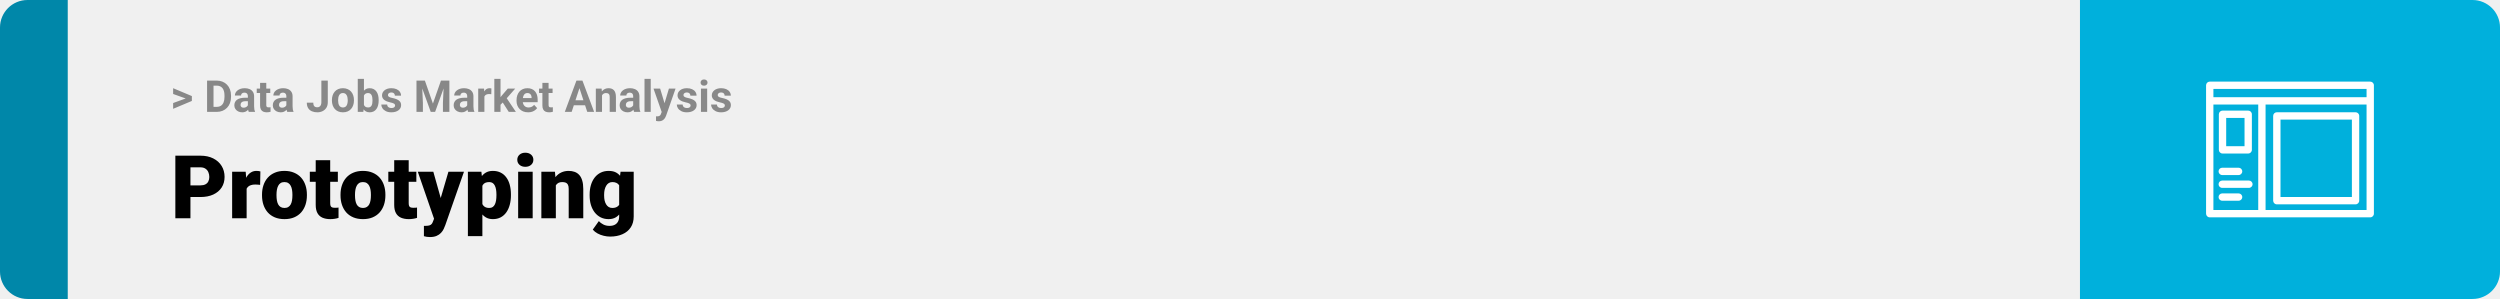
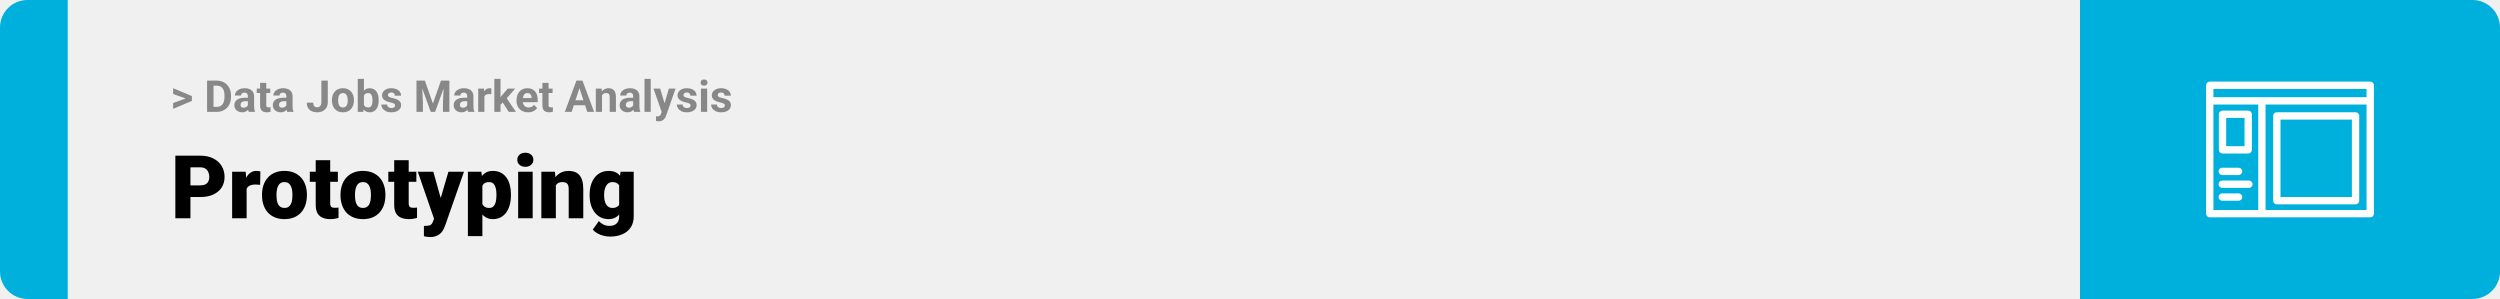
<svg xmlns="http://www.w3.org/2000/svg" width="1363" height="163" viewBox="0 0 1363 163" fill="none">
-   <path d="M0 15C0 6.716 6.716 0 15 0H37V163H15C6.716 163 0 156.284 0 148V15Z" fill="#0087A9" />
+   <path d="M0 15C0 6.716 6.716 0 15 0H37V163H15C6.716 163 0 156.284 0 148V15Z" fill="#00B0DC" />
  <rect width="1097" height="163" transform="translate(37)" fill="#F0F0F0" />
  <path d="M101.906 53.922L94.394 51.238V48.086L104.602 52.375V54.637L101.906 53.922ZM94.394 56.172L101.918 53.43L104.602 52.785V55.035L94.394 59.324V56.172ZM118.137 61H114.422L114.445 58.258H118.137C119.059 58.258 119.836 58.051 120.469 57.637C121.102 57.215 121.578 56.602 121.898 55.797C122.227 54.992 122.391 54.02 122.391 52.879V52.047C122.391 51.172 122.297 50.402 122.109 49.738C121.93 49.074 121.66 48.516 121.301 48.062C120.941 47.609 120.5 47.27 119.977 47.043C119.453 46.809 118.852 46.691 118.172 46.691H114.352V43.938H118.172C119.312 43.938 120.355 44.133 121.301 44.523C122.254 44.906 123.078 45.457 123.773 46.176C124.469 46.895 125.004 47.754 125.379 48.754C125.762 49.746 125.953 50.852 125.953 52.07V52.879C125.953 54.09 125.762 55.195 125.379 56.195C125.004 57.195 124.469 58.055 123.773 58.773C123.086 59.484 122.262 60.035 121.301 60.426C120.348 60.809 119.293 61 118.137 61ZM116.414 43.938V61H112.898V43.938H116.414ZM135.141 58.141V52.492C135.141 52.086 135.074 51.738 134.941 51.449C134.809 51.152 134.602 50.922 134.32 50.758C134.047 50.594 133.691 50.512 133.254 50.512C132.879 50.512 132.555 50.578 132.281 50.711C132.008 50.836 131.797 51.02 131.648 51.262C131.5 51.496 131.426 51.773 131.426 52.094H128.051C128.051 51.555 128.176 51.043 128.426 50.559C128.676 50.074 129.039 49.648 129.516 49.281C129.992 48.906 130.559 48.613 131.215 48.402C131.879 48.191 132.621 48.086 133.441 48.086C134.426 48.086 135.301 48.25 136.066 48.578C136.832 48.906 137.434 49.398 137.871 50.055C138.316 50.711 138.539 51.531 138.539 52.516V57.941C138.539 58.637 138.582 59.207 138.668 59.652C138.754 60.09 138.879 60.473 139.043 60.801V61H135.633C135.469 60.656 135.344 60.227 135.258 59.711C135.18 59.188 135.141 58.664 135.141 58.141ZM135.586 53.277L135.609 55.188H133.723C133.277 55.188 132.891 55.238 132.562 55.34C132.234 55.441 131.965 55.586 131.754 55.773C131.543 55.953 131.387 56.164 131.285 56.406C131.191 56.648 131.145 56.914 131.145 57.203C131.145 57.492 131.211 57.754 131.344 57.988C131.477 58.215 131.668 58.395 131.918 58.527C132.168 58.652 132.461 58.715 132.797 58.715C133.305 58.715 133.746 58.613 134.121 58.41C134.496 58.207 134.785 57.957 134.988 57.66C135.199 57.363 135.309 57.082 135.316 56.816L136.207 58.246C136.082 58.566 135.91 58.898 135.691 59.242C135.48 59.586 135.211 59.91 134.883 60.215C134.555 60.512 134.16 60.758 133.699 60.953C133.238 61.141 132.691 61.234 132.059 61.234C131.254 61.234 130.523 61.074 129.867 60.754C129.219 60.426 128.703 59.977 128.32 59.406C127.945 58.828 127.758 58.172 127.758 57.438C127.758 56.773 127.883 56.184 128.133 55.668C128.383 55.152 128.75 54.719 129.234 54.367C129.727 54.008 130.34 53.738 131.074 53.559C131.809 53.371 132.66 53.277 133.629 53.277H135.586ZM147.352 48.32V50.711H139.969V48.32H147.352ZM141.797 45.191H145.172V57.18C145.172 57.547 145.219 57.828 145.312 58.023C145.414 58.219 145.562 58.355 145.758 58.434C145.953 58.504 146.199 58.539 146.496 58.539C146.707 58.539 146.895 58.531 147.059 58.516C147.23 58.492 147.375 58.469 147.492 58.445L147.504 60.93C147.215 61.023 146.902 61.098 146.566 61.152C146.23 61.207 145.859 61.234 145.453 61.234C144.711 61.234 144.062 61.113 143.508 60.871C142.961 60.621 142.539 60.223 142.242 59.676C141.945 59.129 141.797 58.41 141.797 57.52V45.191ZM156.117 58.141V52.492C156.117 52.086 156.051 51.738 155.918 51.449C155.785 51.152 155.578 50.922 155.297 50.758C155.023 50.594 154.668 50.512 154.23 50.512C153.855 50.512 153.531 50.578 153.258 50.711C152.984 50.836 152.773 51.02 152.625 51.262C152.477 51.496 152.402 51.773 152.402 52.094H149.027C149.027 51.555 149.152 51.043 149.402 50.559C149.652 50.074 150.016 49.648 150.492 49.281C150.969 48.906 151.535 48.613 152.191 48.402C152.855 48.191 153.598 48.086 154.418 48.086C155.402 48.086 156.277 48.25 157.043 48.578C157.809 48.906 158.41 49.398 158.848 50.055C159.293 50.711 159.516 51.531 159.516 52.516V57.941C159.516 58.637 159.559 59.207 159.645 59.652C159.73 60.09 159.855 60.473 160.02 60.801V61H156.609C156.445 60.656 156.32 60.227 156.234 59.711C156.156 59.188 156.117 58.664 156.117 58.141ZM156.562 53.277L156.586 55.188H154.699C154.254 55.188 153.867 55.238 153.539 55.34C153.211 55.441 152.941 55.586 152.73 55.773C152.52 55.953 152.363 56.164 152.262 56.406C152.168 56.648 152.121 56.914 152.121 57.203C152.121 57.492 152.188 57.754 152.32 57.988C152.453 58.215 152.645 58.395 152.895 58.527C153.145 58.652 153.438 58.715 153.773 58.715C154.281 58.715 154.723 58.613 155.098 58.41C155.473 58.207 155.762 57.957 155.965 57.66C156.176 57.363 156.285 57.082 156.293 56.816L157.184 58.246C157.059 58.566 156.887 58.898 156.668 59.242C156.457 59.586 156.188 59.91 155.859 60.215C155.531 60.512 155.137 60.758 154.676 60.953C154.215 61.141 153.668 61.234 153.035 61.234C152.23 61.234 151.5 61.074 150.844 60.754C150.195 60.426 149.68 59.977 149.297 59.406C148.922 58.828 148.734 58.172 148.734 57.438C148.734 56.773 148.859 56.184 149.109 55.668C149.359 55.152 149.727 54.719 150.211 54.367C150.703 54.008 151.316 53.738 152.051 53.559C152.785 53.371 153.637 53.277 154.605 53.277H156.562ZM175.207 55.762V43.938H178.711V55.762C178.711 56.902 178.461 57.883 177.961 58.703C177.461 59.516 176.777 60.141 175.91 60.578C175.051 61.016 174.082 61.234 173.004 61.234C171.887 61.234 170.898 61.047 170.039 60.672C169.18 60.297 168.504 59.723 168.012 58.949C167.52 58.168 167.273 57.18 167.273 55.984H170.801C170.801 56.609 170.887 57.105 171.059 57.473C171.238 57.84 171.492 58.102 171.82 58.258C172.148 58.414 172.543 58.492 173.004 58.492C173.449 58.492 173.836 58.387 174.164 58.176C174.492 57.965 174.746 57.656 174.926 57.25C175.113 56.844 175.207 56.348 175.207 55.762ZM180.961 54.789V54.543C180.961 53.613 181.094 52.758 181.359 51.977C181.625 51.188 182.012 50.504 182.52 49.926C183.027 49.348 183.652 48.898 184.395 48.578C185.137 48.25 185.988 48.086 186.949 48.086C187.91 48.086 188.766 48.25 189.516 48.578C190.266 48.898 190.895 49.348 191.402 49.926C191.918 50.504 192.309 51.188 192.574 51.977C192.84 52.758 192.973 53.613 192.973 54.543V54.789C192.973 55.711 192.84 56.566 192.574 57.355C192.309 58.137 191.918 58.82 191.402 59.406C190.895 59.984 190.27 60.434 189.527 60.754C188.785 61.074 187.934 61.234 186.973 61.234C186.012 61.234 185.156 61.074 184.406 60.754C183.664 60.434 183.035 59.984 182.52 59.406C182.012 58.82 181.625 58.137 181.359 57.355C181.094 56.566 180.961 55.711 180.961 54.789ZM184.336 54.543V54.789C184.336 55.32 184.383 55.816 184.477 56.277C184.57 56.738 184.719 57.145 184.922 57.496C185.133 57.84 185.406 58.109 185.742 58.305C186.078 58.5 186.488 58.598 186.973 58.598C187.441 58.598 187.844 58.5 188.18 58.305C188.516 58.109 188.785 57.84 188.988 57.496C189.191 57.145 189.34 56.738 189.434 56.277C189.535 55.816 189.586 55.32 189.586 54.789V54.543C189.586 54.027 189.535 53.543 189.434 53.09C189.34 52.629 189.188 52.223 188.977 51.871C188.773 51.512 188.504 51.23 188.168 51.027C187.832 50.824 187.426 50.723 186.949 50.723C186.473 50.723 186.066 50.824 185.73 51.027C185.402 51.23 185.133 51.512 184.922 51.871C184.719 52.223 184.57 52.629 184.477 53.09C184.383 53.543 184.336 54.027 184.336 54.543ZM195.047 43H198.422V58.094L198.082 61H195.047V43ZM206.449 54.531V54.777C206.449 55.723 206.348 56.59 206.145 57.379C205.949 58.168 205.645 58.852 205.23 59.43C204.816 60 204.301 60.445 203.684 60.766C203.074 61.078 202.355 61.234 201.527 61.234C200.754 61.234 200.082 61.078 199.512 60.766C198.949 60.453 198.477 60.012 198.094 59.441C197.711 58.871 197.402 58.203 197.168 57.438C196.934 56.672 196.758 55.836 196.641 54.93V54.391C196.758 53.484 196.934 52.648 197.168 51.883C197.402 51.117 197.711 50.449 198.094 49.879C198.477 49.309 198.949 48.867 199.512 48.555C200.074 48.242 200.738 48.086 201.504 48.086C202.34 48.086 203.066 48.246 203.684 48.566C204.309 48.879 204.824 49.324 205.23 49.902C205.645 50.473 205.949 51.152 206.145 51.941C206.348 52.723 206.449 53.586 206.449 54.531ZM203.074 54.777V54.531C203.074 54.016 203.035 53.531 202.957 53.078C202.887 52.617 202.762 52.215 202.582 51.871C202.402 51.52 202.156 51.242 201.844 51.039C201.539 50.836 201.145 50.734 200.66 50.734C200.199 50.734 199.809 50.812 199.488 50.969C199.168 51.125 198.902 51.344 198.691 51.625C198.488 51.906 198.336 52.242 198.234 52.633C198.133 53.016 198.07 53.438 198.047 53.898V55.434C198.07 56.051 198.172 56.598 198.352 57.074C198.539 57.543 198.82 57.914 199.195 58.188C199.578 58.453 200.074 58.586 200.684 58.586C201.16 58.586 201.555 58.492 201.867 58.305C202.18 58.117 202.422 57.852 202.594 57.508C202.773 57.164 202.898 56.762 202.969 56.301C203.039 55.832 203.074 55.324 203.074 54.777ZM215.402 57.496C215.402 57.254 215.332 57.035 215.191 56.84C215.051 56.645 214.789 56.465 214.406 56.301C214.031 56.129 213.488 55.973 212.777 55.832C212.137 55.691 211.539 55.516 210.984 55.305C210.438 55.086 209.961 54.824 209.555 54.52C209.156 54.215 208.844 53.855 208.617 53.441C208.391 53.02 208.277 52.539 208.277 52C208.277 51.469 208.391 50.969 208.617 50.5C208.852 50.031 209.184 49.617 209.613 49.258C210.051 48.891 210.582 48.605 211.207 48.402C211.84 48.191 212.551 48.086 213.34 48.086C214.441 48.086 215.387 48.262 216.176 48.613C216.973 48.965 217.582 49.449 218.004 50.066C218.434 50.676 218.648 51.371 218.648 52.152H215.273C215.273 51.824 215.203 51.531 215.062 51.273C214.93 51.008 214.719 50.801 214.43 50.652C214.148 50.496 213.781 50.418 213.328 50.418C212.953 50.418 212.629 50.484 212.355 50.617C212.082 50.742 211.871 50.914 211.723 51.133C211.582 51.344 211.512 51.578 211.512 51.836C211.512 52.031 211.551 52.207 211.629 52.363C211.715 52.512 211.852 52.648 212.039 52.773C212.227 52.898 212.469 53.016 212.766 53.125C213.07 53.227 213.445 53.32 213.891 53.406C214.805 53.594 215.621 53.84 216.34 54.145C217.059 54.441 217.629 54.848 218.051 55.363C218.473 55.871 218.684 56.539 218.684 57.367C218.684 57.93 218.559 58.445 218.309 58.914C218.059 59.383 217.699 59.793 217.23 60.145C216.762 60.488 216.199 60.758 215.543 60.953C214.895 61.141 214.164 61.234 213.352 61.234C212.172 61.234 211.172 61.023 210.352 60.602C209.539 60.18 208.922 59.645 208.5 58.996C208.086 58.34 207.879 57.668 207.879 56.98H211.078C211.094 57.441 211.211 57.812 211.43 58.094C211.656 58.375 211.941 58.578 212.285 58.703C212.637 58.828 213.016 58.891 213.422 58.891C213.859 58.891 214.223 58.832 214.512 58.715C214.801 58.59 215.02 58.426 215.168 58.223C215.324 58.012 215.402 57.77 215.402 57.496ZM228.668 43.938H231.645L236.027 56.465L240.41 43.938H243.387L237.223 61H234.832L228.668 43.938ZM227.062 43.938H230.027L230.566 56.148V61H227.062V43.938ZM242.027 43.938H245.004V61H241.488V56.148L242.027 43.938ZM254.719 58.141V52.492C254.719 52.086 254.652 51.738 254.52 51.449C254.387 51.152 254.18 50.922 253.898 50.758C253.625 50.594 253.27 50.512 252.832 50.512C252.457 50.512 252.133 50.578 251.859 50.711C251.586 50.836 251.375 51.02 251.227 51.262C251.078 51.496 251.004 51.773 251.004 52.094H247.629C247.629 51.555 247.754 51.043 248.004 50.559C248.254 50.074 248.617 49.648 249.094 49.281C249.57 48.906 250.137 48.613 250.793 48.402C251.457 48.191 252.199 48.086 253.02 48.086C254.004 48.086 254.879 48.25 255.645 48.578C256.41 48.906 257.012 49.398 257.449 50.055C257.895 50.711 258.117 51.531 258.117 52.516V57.941C258.117 58.637 258.16 59.207 258.246 59.652C258.332 60.09 258.457 60.473 258.621 60.801V61H255.211C255.047 60.656 254.922 60.227 254.836 59.711C254.758 59.188 254.719 58.664 254.719 58.141ZM255.164 53.277L255.188 55.188H253.301C252.855 55.188 252.469 55.238 252.141 55.34C251.812 55.441 251.543 55.586 251.332 55.773C251.121 55.953 250.965 56.164 250.863 56.406C250.77 56.648 250.723 56.914 250.723 57.203C250.723 57.492 250.789 57.754 250.922 57.988C251.055 58.215 251.246 58.395 251.496 58.527C251.746 58.652 252.039 58.715 252.375 58.715C252.883 58.715 253.324 58.613 253.699 58.41C254.074 58.207 254.363 57.957 254.566 57.66C254.777 57.363 254.887 57.082 254.895 56.816L255.785 58.246C255.66 58.566 255.488 58.898 255.27 59.242C255.059 59.586 254.789 59.91 254.461 60.215C254.133 60.512 253.738 60.758 253.277 60.953C252.816 61.141 252.27 61.234 251.637 61.234C250.832 61.234 250.102 61.074 249.445 60.754C248.797 60.426 248.281 59.977 247.898 59.406C247.523 58.828 247.336 58.172 247.336 57.438C247.336 56.773 247.461 56.184 247.711 55.668C247.961 55.152 248.328 54.719 248.812 54.367C249.305 54.008 249.918 53.738 250.652 53.559C251.387 53.371 252.238 53.277 253.207 53.277H255.164ZM264.094 51.086V61H260.719V48.32H263.895L264.094 51.086ZM267.914 48.238L267.855 51.367C267.691 51.344 267.492 51.324 267.258 51.309C267.031 51.285 266.824 51.273 266.637 51.273C266.16 51.273 265.746 51.336 265.395 51.461C265.051 51.578 264.762 51.754 264.527 51.988C264.301 52.223 264.129 52.508 264.012 52.844C263.902 53.18 263.84 53.562 263.824 53.992L263.145 53.781C263.145 52.961 263.227 52.207 263.391 51.52C263.555 50.824 263.793 50.219 264.105 49.703C264.426 49.188 264.816 48.789 265.277 48.508C265.738 48.227 266.266 48.086 266.859 48.086C267.047 48.086 267.238 48.102 267.434 48.133C267.629 48.156 267.789 48.191 267.914 48.238ZM272.883 42.988V61H269.508V42.988H272.883ZM280.875 48.32L275.367 54.602L272.414 57.59L271.184 55.152L273.527 52.176L276.82 48.32H280.875ZM277.371 61L273.621 55.141L275.953 53.102L281.262 61H277.371ZM287.93 61.234C286.945 61.234 286.062 61.078 285.281 60.766C284.5 60.445 283.836 60.004 283.289 59.441C282.75 58.879 282.336 58.227 282.047 57.484C281.758 56.734 281.613 55.938 281.613 55.094V54.625C281.613 53.664 281.75 52.785 282.023 51.988C282.297 51.191 282.688 50.5 283.195 49.914C283.711 49.328 284.336 48.879 285.07 48.566C285.805 48.246 286.633 48.086 287.555 48.086C288.453 48.086 289.25 48.234 289.945 48.531C290.641 48.828 291.223 49.25 291.691 49.797C292.168 50.344 292.527 51 292.77 51.766C293.012 52.523 293.133 53.367 293.133 54.297V55.703H283.055V53.453H289.816V53.195C289.816 52.727 289.73 52.309 289.559 51.941C289.395 51.566 289.145 51.27 288.809 51.051C288.473 50.832 288.043 50.723 287.52 50.723C287.074 50.723 286.691 50.82 286.371 51.016C286.051 51.211 285.789 51.484 285.586 51.836C285.391 52.188 285.242 52.602 285.141 53.078C285.047 53.547 285 54.062 285 54.625V55.094C285 55.602 285.07 56.07 285.211 56.5C285.359 56.93 285.566 57.301 285.832 57.613C286.105 57.926 286.434 58.168 286.816 58.34C287.207 58.512 287.648 58.598 288.141 58.598C288.75 58.598 289.316 58.48 289.84 58.246C290.371 58.004 290.828 57.641 291.211 57.156L292.852 58.938C292.586 59.32 292.223 59.688 291.762 60.039C291.309 60.391 290.762 60.68 290.121 60.906C289.48 61.125 288.75 61.234 287.93 61.234ZM301.266 48.32V50.711H293.883V48.32H301.266ZM295.711 45.191H299.086V57.18C299.086 57.547 299.133 57.828 299.227 58.023C299.328 58.219 299.477 58.355 299.672 58.434C299.867 58.504 300.113 58.539 300.41 58.539C300.621 58.539 300.809 58.531 300.973 58.516C301.145 58.492 301.289 58.469 301.406 58.445L301.418 60.93C301.129 61.023 300.816 61.098 300.48 61.152C300.145 61.207 299.773 61.234 299.367 61.234C298.625 61.234 297.977 61.113 297.422 60.871C296.875 60.621 296.453 60.223 296.156 59.676C295.859 59.129 295.711 58.41 295.711 57.52V45.191ZM316.312 46.855L311.672 61H307.934L314.273 43.938H316.652L316.312 46.855ZM320.168 61L315.516 46.855L315.141 43.938H317.543L323.918 61H320.168ZM319.957 54.648V57.402H310.945V54.648H319.957ZM328.219 51.027V61H324.844V48.32H328.008L328.219 51.027ZM327.727 54.215H326.812C326.812 53.277 326.934 52.434 327.176 51.684C327.418 50.926 327.758 50.281 328.195 49.75C328.633 49.211 329.152 48.801 329.754 48.52C330.363 48.23 331.043 48.086 331.793 48.086C332.387 48.086 332.93 48.172 333.422 48.344C333.914 48.516 334.336 48.789 334.688 49.164C335.047 49.539 335.32 50.035 335.508 50.652C335.703 51.27 335.801 52.023 335.801 52.914V61H332.402V52.902C332.402 52.34 332.324 51.902 332.168 51.59C332.012 51.277 331.781 51.059 331.477 50.934C331.18 50.801 330.812 50.734 330.375 50.734C329.922 50.734 329.527 50.824 329.191 51.004C328.863 51.184 328.59 51.434 328.371 51.754C328.16 52.066 328 52.434 327.891 52.855C327.781 53.277 327.727 53.73 327.727 54.215ZM345.211 58.141V52.492C345.211 52.086 345.145 51.738 345.012 51.449C344.879 51.152 344.672 50.922 344.391 50.758C344.117 50.594 343.762 50.512 343.324 50.512C342.949 50.512 342.625 50.578 342.352 50.711C342.078 50.836 341.867 51.02 341.719 51.262C341.57 51.496 341.496 51.773 341.496 52.094H338.121C338.121 51.555 338.246 51.043 338.496 50.559C338.746 50.074 339.109 49.648 339.586 49.281C340.062 48.906 340.629 48.613 341.285 48.402C341.949 48.191 342.691 48.086 343.512 48.086C344.496 48.086 345.371 48.25 346.137 48.578C346.902 48.906 347.504 49.398 347.941 50.055C348.387 50.711 348.609 51.531 348.609 52.516V57.941C348.609 58.637 348.652 59.207 348.738 59.652C348.824 60.09 348.949 60.473 349.113 60.801V61H345.703C345.539 60.656 345.414 60.227 345.328 59.711C345.25 59.188 345.211 58.664 345.211 58.141ZM345.656 53.277L345.68 55.188H343.793C343.348 55.188 342.961 55.238 342.633 55.34C342.305 55.441 342.035 55.586 341.824 55.773C341.613 55.953 341.457 56.164 341.355 56.406C341.262 56.648 341.215 56.914 341.215 57.203C341.215 57.492 341.281 57.754 341.414 57.988C341.547 58.215 341.738 58.395 341.988 58.527C342.238 58.652 342.531 58.715 342.867 58.715C343.375 58.715 343.816 58.613 344.191 58.41C344.566 58.207 344.855 57.957 345.059 57.66C345.27 57.363 345.379 57.082 345.387 56.816L346.277 58.246C346.152 58.566 345.98 58.898 345.762 59.242C345.551 59.586 345.281 59.91 344.953 60.215C344.625 60.512 344.23 60.758 343.77 60.953C343.309 61.141 342.762 61.234 342.129 61.234C341.324 61.234 340.594 61.074 339.938 60.754C339.289 60.426 338.773 59.977 338.391 59.406C338.016 58.828 337.828 58.172 337.828 57.438C337.828 56.773 337.953 56.184 338.203 55.668C338.453 55.152 338.82 54.719 339.305 54.367C339.797 54.008 340.41 53.738 341.145 53.559C341.879 53.371 342.73 53.277 343.699 53.277H345.656ZM354.773 43V61H351.387V43H354.773ZM361.324 59.57L364.688 48.32H368.309L363.211 62.91C363.102 63.23 362.953 63.574 362.766 63.941C362.586 64.309 362.34 64.656 362.027 64.984C361.723 65.32 361.336 65.594 360.867 65.805C360.406 66.016 359.84 66.121 359.168 66.121C358.848 66.121 358.586 66.102 358.383 66.062C358.18 66.023 357.938 65.969 357.656 65.898V63.426C357.742 63.426 357.832 63.426 357.926 63.426C358.02 63.434 358.109 63.438 358.195 63.438C358.641 63.438 359.004 63.387 359.285 63.285C359.566 63.184 359.793 63.027 359.965 62.816C360.137 62.613 360.273 62.348 360.375 62.02L361.324 59.57ZM359.918 48.32L362.672 57.508L363.152 61.082L360.855 61.328L356.297 48.32H359.918ZM376.512 57.496C376.512 57.254 376.441 57.035 376.301 56.84C376.16 56.645 375.898 56.465 375.516 56.301C375.141 56.129 374.598 55.973 373.887 55.832C373.246 55.691 372.648 55.516 372.094 55.305C371.547 55.086 371.07 54.824 370.664 54.52C370.266 54.215 369.953 53.855 369.727 53.441C369.5 53.02 369.387 52.539 369.387 52C369.387 51.469 369.5 50.969 369.727 50.5C369.961 50.031 370.293 49.617 370.723 49.258C371.16 48.891 371.691 48.605 372.316 48.402C372.949 48.191 373.66 48.086 374.449 48.086C375.551 48.086 376.496 48.262 377.285 48.613C378.082 48.965 378.691 49.449 379.113 50.066C379.543 50.676 379.758 51.371 379.758 52.152H376.383C376.383 51.824 376.312 51.531 376.172 51.273C376.039 51.008 375.828 50.801 375.539 50.652C375.258 50.496 374.891 50.418 374.438 50.418C374.062 50.418 373.738 50.484 373.465 50.617C373.191 50.742 372.98 50.914 372.832 51.133C372.691 51.344 372.621 51.578 372.621 51.836C372.621 52.031 372.66 52.207 372.738 52.363C372.824 52.512 372.961 52.648 373.148 52.773C373.336 52.898 373.578 53.016 373.875 53.125C374.18 53.227 374.555 53.32 375 53.406C375.914 53.594 376.73 53.84 377.449 54.145C378.168 54.441 378.738 54.848 379.16 55.363C379.582 55.871 379.793 56.539 379.793 57.367C379.793 57.93 379.668 58.445 379.418 58.914C379.168 59.383 378.809 59.793 378.34 60.145C377.871 60.488 377.309 60.758 376.652 60.953C376.004 61.141 375.273 61.234 374.461 61.234C373.281 61.234 372.281 61.023 371.461 60.602C370.648 60.18 370.031 59.645 369.609 58.996C369.195 58.34 368.988 57.668 368.988 56.98H372.188C372.203 57.441 372.32 57.812 372.539 58.094C372.766 58.375 373.051 58.578 373.395 58.703C373.746 58.828 374.125 58.891 374.531 58.891C374.969 58.891 375.332 58.832 375.621 58.715C375.91 58.59 376.129 58.426 376.277 58.223C376.434 58.012 376.512 57.77 376.512 57.496ZM385.547 48.32V61H382.16V48.32H385.547ZM381.949 45.016C381.949 44.523 382.121 44.117 382.465 43.797C382.809 43.477 383.27 43.316 383.848 43.316C384.418 43.316 384.875 43.477 385.219 43.797C385.57 44.117 385.746 44.523 385.746 45.016C385.746 45.508 385.57 45.914 385.219 46.234C384.875 46.555 384.418 46.715 383.848 46.715C383.27 46.715 382.809 46.555 382.465 46.234C382.121 45.914 381.949 45.508 381.949 45.016ZM395.191 57.496C395.191 57.254 395.121 57.035 394.98 56.84C394.84 56.645 394.578 56.465 394.195 56.301C393.82 56.129 393.277 55.973 392.566 55.832C391.926 55.691 391.328 55.516 390.773 55.305C390.227 55.086 389.75 54.824 389.344 54.52C388.945 54.215 388.633 53.855 388.406 53.441C388.18 53.02 388.066 52.539 388.066 52C388.066 51.469 388.18 50.969 388.406 50.5C388.641 50.031 388.973 49.617 389.402 49.258C389.84 48.891 390.371 48.605 390.996 48.402C391.629 48.191 392.34 48.086 393.129 48.086C394.23 48.086 395.176 48.262 395.965 48.613C396.762 48.965 397.371 49.449 397.793 50.066C398.223 50.676 398.438 51.371 398.438 52.152H395.062C395.062 51.824 394.992 51.531 394.852 51.273C394.719 51.008 394.508 50.801 394.219 50.652C393.938 50.496 393.57 50.418 393.117 50.418C392.742 50.418 392.418 50.484 392.145 50.617C391.871 50.742 391.66 50.914 391.512 51.133C391.371 51.344 391.301 51.578 391.301 51.836C391.301 52.031 391.34 52.207 391.418 52.363C391.504 52.512 391.641 52.648 391.828 52.773C392.016 52.898 392.258 53.016 392.555 53.125C392.859 53.227 393.234 53.32 393.68 53.406C394.594 53.594 395.41 53.84 396.129 54.145C396.848 54.441 397.418 54.848 397.84 55.363C398.262 55.871 398.473 56.539 398.473 57.367C398.473 57.93 398.348 58.445 398.098 58.914C397.848 59.383 397.488 59.793 397.02 60.145C396.551 60.488 395.988 60.758 395.332 60.953C394.684 61.141 393.953 61.234 393.141 61.234C391.961 61.234 390.961 61.023 390.141 60.602C389.328 60.18 388.711 59.645 388.289 58.996C387.875 58.34 387.668 57.668 387.668 56.98H390.867C390.883 57.441 391 57.812 391.219 58.094C391.445 58.375 391.73 58.578 392.074 58.703C392.426 58.828 392.805 58.891 393.211 58.891C393.648 58.891 394.012 58.832 394.301 58.715C394.59 58.59 394.809 58.426 394.957 58.223C395.113 58.012 395.191 57.77 395.191 57.496Z" fill="#888888" />
  <path d="M109.219 107.422H100.734V101.07H109.219C110.375 101.07 111.312 100.875 112.031 100.484C112.75 100.094 113.273 99.555 113.602 98.867C113.945 98.164 114.117 97.375 114.117 96.5C114.117 95.562 113.945 94.695 113.602 93.898C113.273 93.102 112.75 92.461 112.031 91.977C111.312 91.477 110.375 91.227 109.219 91.227H103.828V119H95.602V84.875H109.219C111.953 84.875 114.305 85.375 116.273 86.375C118.258 87.375 119.781 88.75 120.844 90.5C121.906 92.234 122.438 94.219 122.438 96.453C122.438 98.656 121.906 100.578 120.844 102.219C119.781 103.859 118.258 105.141 116.273 106.062C114.305 106.969 111.953 107.422 109.219 107.422ZM134.461 99.922V119H126.562V93.641H133.945L134.461 99.922ZM141.961 93.453L141.82 100.789C141.508 100.758 141.086 100.719 140.555 100.672C140.023 100.625 139.578 100.602 139.219 100.602C138.297 100.602 137.5 100.711 136.828 100.93C136.172 101.133 135.625 101.445 135.188 101.867C134.766 102.273 134.453 102.789 134.25 103.414C134.062 104.039 133.977 104.766 133.992 105.594L132.562 104.656C132.562 102.953 132.727 101.406 133.055 100.016C133.398 98.609 133.883 97.398 134.508 96.383C135.133 95.352 135.891 94.562 136.781 94.016C137.672 93.453 138.672 93.172 139.781 93.172C140.172 93.172 140.555 93.195 140.93 93.242C141.32 93.289 141.664 93.359 141.961 93.453ZM142.852 106.578V106.086C142.852 104.227 143.117 102.516 143.648 100.953C144.18 99.375 144.961 98.008 145.992 96.852C147.023 95.695 148.297 94.797 149.812 94.156C151.328 93.5 153.078 93.172 155.062 93.172C157.062 93.172 158.82 93.5 160.336 94.156C161.867 94.797 163.148 95.695 164.18 96.852C165.211 98.008 165.992 99.375 166.523 100.953C167.055 102.516 167.32 104.227 167.32 106.086V106.578C167.32 108.422 167.055 110.133 166.523 111.711C165.992 113.273 165.211 114.641 164.18 115.812C163.148 116.969 161.875 117.867 160.359 118.508C158.844 119.148 157.094 119.469 155.109 119.469C153.125 119.469 151.367 119.148 149.836 118.508C148.305 117.867 147.023 116.969 145.992 115.812C144.961 114.641 144.18 113.273 143.648 111.711C143.117 110.133 142.852 108.422 142.852 106.578ZM150.75 106.086V106.578C150.75 107.531 150.82 108.422 150.961 109.25C151.102 110.078 151.336 110.805 151.664 111.43C151.992 112.039 152.438 112.516 153 112.859C153.562 113.203 154.266 113.375 155.109 113.375C155.938 113.375 156.625 113.203 157.172 112.859C157.734 112.516 158.18 112.039 158.508 111.43C158.836 110.805 159.07 110.078 159.211 109.25C159.352 108.422 159.422 107.531 159.422 106.578V106.086C159.422 105.164 159.352 104.297 159.211 103.484C159.07 102.656 158.836 101.93 158.508 101.305C158.18 100.664 157.734 100.164 157.172 99.805C156.609 99.445 155.906 99.266 155.062 99.266C154.234 99.266 153.539 99.445 152.977 99.805C152.43 100.164 151.992 100.664 151.664 101.305C151.336 101.93 151.102 102.656 150.961 103.484C150.82 104.297 150.75 105.164 150.75 106.086ZM184.195 93.641V99.125H168.914V93.641H184.195ZM172.125 87.336H180.023V110.727C180.023 111.398 180.102 111.922 180.258 112.297C180.414 112.656 180.68 112.914 181.055 113.07C181.445 113.211 181.961 113.281 182.602 113.281C183.055 113.281 183.43 113.273 183.727 113.258C184.023 113.227 184.305 113.188 184.57 113.141V118.789C183.898 119.008 183.195 119.172 182.461 119.281C181.727 119.406 180.945 119.469 180.117 119.469C178.43 119.469 176.984 119.203 175.781 118.672C174.594 118.141 173.688 117.305 173.062 116.164C172.438 115.023 172.125 113.539 172.125 111.711V87.336ZM185.648 106.578V106.086C185.648 104.227 185.914 102.516 186.445 100.953C186.977 99.375 187.758 98.008 188.789 96.852C189.82 95.695 191.094 94.797 192.609 94.156C194.125 93.5 195.875 93.172 197.859 93.172C199.859 93.172 201.617 93.5 203.133 94.156C204.664 94.797 205.945 95.695 206.977 96.852C208.008 98.008 208.789 99.375 209.32 100.953C209.852 102.516 210.117 104.227 210.117 106.086V106.578C210.117 108.422 209.852 110.133 209.32 111.711C208.789 113.273 208.008 114.641 206.977 115.812C205.945 116.969 204.672 117.867 203.156 118.508C201.641 119.148 199.891 119.469 197.906 119.469C195.922 119.469 194.164 119.148 192.633 118.508C191.102 117.867 189.82 116.969 188.789 115.812C187.758 114.641 186.977 113.273 186.445 111.711C185.914 110.133 185.648 108.422 185.648 106.578ZM193.547 106.086V106.578C193.547 107.531 193.617 108.422 193.758 109.25C193.898 110.078 194.133 110.805 194.461 111.43C194.789 112.039 195.234 112.516 195.797 112.859C196.359 113.203 197.062 113.375 197.906 113.375C198.734 113.375 199.422 113.203 199.969 112.859C200.531 112.516 200.977 112.039 201.305 111.43C201.633 110.805 201.867 110.078 202.008 109.25C202.148 108.422 202.219 107.531 202.219 106.578V106.086C202.219 105.164 202.148 104.297 202.008 103.484C201.867 102.656 201.633 101.93 201.305 101.305C200.977 100.664 200.531 100.164 199.969 99.805C199.406 99.445 198.703 99.266 197.859 99.266C197.031 99.266 196.336 99.445 195.773 99.805C195.227 100.164 194.789 100.664 194.461 101.305C194.133 101.93 193.898 102.656 193.758 103.484C193.617 104.297 193.547 105.164 193.547 106.086ZM226.992 93.641V99.125H211.711V93.641H226.992ZM214.922 87.336H222.82V110.727C222.82 111.398 222.898 111.922 223.055 112.297C223.211 112.656 223.477 112.914 223.852 113.07C224.242 113.211 224.758 113.281 225.398 113.281C225.852 113.281 226.227 113.273 226.523 113.258C226.82 113.227 227.102 113.188 227.367 113.141V118.789C226.695 119.008 225.992 119.172 225.258 119.281C224.523 119.406 223.742 119.469 222.914 119.469C221.227 119.469 219.781 119.203 218.578 118.672C217.391 118.141 216.484 117.305 215.859 116.164C215.234 115.023 214.922 113.539 214.922 111.711V87.336ZM237.914 116.023L244.477 93.641H252.961L242.766 122.773C242.547 123.414 242.258 124.102 241.898 124.836C241.539 125.586 241.047 126.297 240.422 126.969C239.797 127.641 238.992 128.188 238.008 128.609C237.039 129.031 235.836 129.242 234.398 129.242C233.633 129.242 233.07 129.203 232.711 129.125C232.367 129.062 231.836 128.945 231.117 128.773V123.125C231.32 123.125 231.492 123.125 231.633 123.125C231.789 123.125 231.961 123.125 232.148 123.125C232.992 123.125 233.664 123.039 234.164 122.867C234.68 122.695 235.07 122.445 235.336 122.117C235.617 121.789 235.836 121.391 235.992 120.922L237.914 116.023ZM236.25 93.641L241.242 111.383L242.109 119.75H236.812L227.789 93.641H236.25ZM262.992 98.516V128.75H255.094V93.641H262.453L262.992 98.516ZM278.555 106.016V106.508C278.555 108.352 278.344 110.062 277.922 111.641C277.5 113.219 276.875 114.594 276.047 115.766C275.219 116.938 274.188 117.852 272.953 118.508C271.734 119.148 270.32 119.469 268.711 119.469C267.195 119.469 265.891 119.133 264.797 118.461C263.703 117.789 262.789 116.859 262.055 115.672C261.32 114.484 260.727 113.125 260.273 111.594C259.82 110.062 259.461 108.445 259.195 106.742V106.109C259.461 104.281 259.82 102.586 260.273 101.023C260.727 99.445 261.32 98.07 262.055 96.898C262.789 95.727 263.695 94.812 264.773 94.156C265.867 93.5 267.172 93.172 268.688 93.172C270.297 93.172 271.711 93.477 272.93 94.086C274.164 94.695 275.195 95.57 276.023 96.711C276.867 97.836 277.5 99.188 277.922 100.766C278.344 102.344 278.555 104.094 278.555 106.016ZM270.656 106.508V106.016C270.656 105.031 270.586 104.133 270.445 103.32C270.305 102.492 270.078 101.773 269.766 101.164C269.469 100.555 269.07 100.086 268.57 99.758C268.07 99.43 267.453 99.266 266.719 99.266C265.875 99.266 265.164 99.398 264.586 99.664C264.023 99.914 263.57 100.305 263.227 100.836C262.898 101.352 262.664 102 262.523 102.781C262.398 103.547 262.344 104.445 262.359 105.477V107.398C262.328 108.586 262.445 109.633 262.711 110.539C262.977 111.43 263.438 112.125 264.094 112.625C264.75 113.125 265.641 113.375 266.766 113.375C267.516 113.375 268.141 113.203 268.641 112.859C269.141 112.5 269.539 112.008 269.836 111.383C270.133 110.742 270.344 110.008 270.469 109.18C270.594 108.352 270.656 107.461 270.656 106.508ZM290.414 93.641V119H282.492V93.641H290.414ZM282.023 87.102C282.023 85.977 282.43 85.055 283.242 84.336C284.055 83.617 285.109 83.258 286.406 83.258C287.703 83.258 288.758 83.617 289.57 84.336C290.383 85.055 290.789 85.977 290.789 87.102C290.789 88.227 290.383 89.148 289.57 89.867C288.758 90.586 287.703 90.945 286.406 90.945C285.109 90.945 284.055 90.586 283.242 89.867C282.43 89.148 282.023 88.227 282.023 87.102ZM303.047 99.055V119H295.148V93.641H302.555L303.047 99.055ZM302.109 105.453L300.258 105.5C300.258 103.562 300.492 101.836 300.961 100.32C301.43 98.789 302.094 97.492 302.953 96.43C303.812 95.367 304.836 94.562 306.023 94.016C307.227 93.453 308.562 93.172 310.031 93.172C311.203 93.172 312.273 93.344 313.242 93.688C314.227 94.031 315.07 94.586 315.773 95.352C316.492 96.117 317.039 97.133 317.414 98.398C317.805 99.648 318 101.195 318 103.039V119H310.055V103.016C310.055 102 309.914 101.227 309.633 100.695C309.352 100.148 308.945 99.773 308.414 99.57C307.883 99.367 307.234 99.266 306.469 99.266C305.656 99.266 304.969 99.422 304.406 99.734C303.844 100.047 303.391 100.484 303.047 101.047C302.719 101.594 302.477 102.242 302.32 102.992C302.18 103.742 302.109 104.562 302.109 105.453ZM338.32 93.641H345.492V118.016C345.492 120.359 344.953 122.344 343.875 123.969C342.797 125.609 341.289 126.852 339.352 127.695C337.43 128.555 335.18 128.984 332.602 128.984C331.461 128.984 330.297 128.836 329.109 128.539C327.922 128.258 326.812 127.836 325.781 127.273C324.75 126.711 323.883 126.016 323.18 125.188L326.484 120.547C327.125 121.266 327.93 121.875 328.898 122.375C329.867 122.891 331.008 123.148 332.32 123.148C333.461 123.148 334.414 122.945 335.18 122.539C335.961 122.133 336.555 121.539 336.961 120.758C337.367 119.992 337.57 119.062 337.57 117.969V99.641L338.32 93.641ZM321.469 106.625V106.133C321.469 104.211 321.703 102.461 322.172 100.883C322.656 99.289 323.344 97.922 324.234 96.781C325.141 95.625 326.234 94.734 327.516 94.109C328.797 93.484 330.242 93.172 331.852 93.172C333.586 93.172 335.008 93.508 336.117 94.18C337.242 94.836 338.141 95.758 338.812 96.945C339.5 98.133 340.031 99.523 340.406 101.117C340.797 102.695 341.125 104.398 341.391 106.227V106.812C341.125 108.531 340.758 110.156 340.289 111.688C339.836 113.203 339.242 114.547 338.508 115.719C337.773 116.891 336.852 117.812 335.742 118.484C334.648 119.141 333.336 119.469 331.805 119.469C330.211 119.469 328.773 119.148 327.492 118.508C326.227 117.867 325.141 116.969 324.234 115.812C323.344 114.656 322.656 113.297 322.172 111.734C321.703 110.172 321.469 108.469 321.469 106.625ZM329.367 106.133V106.625C329.367 107.578 329.453 108.461 329.625 109.273C329.812 110.086 330.094 110.805 330.469 111.43C330.844 112.039 331.305 112.516 331.852 112.859C332.414 113.203 333.07 113.375 333.82 113.375C334.961 113.375 335.883 113.133 336.586 112.648C337.289 112.164 337.797 111.477 338.109 110.586C338.422 109.695 338.555 108.648 338.508 107.445V105.594C338.539 104.562 338.469 103.656 338.297 102.875C338.125 102.078 337.852 101.414 337.477 100.883C337.117 100.352 336.633 99.953 336.023 99.688C335.43 99.406 334.711 99.266 333.867 99.266C333.133 99.266 332.484 99.438 331.922 99.781C331.359 100.125 330.891 100.609 330.516 101.234C330.141 101.844 329.852 102.57 329.648 103.414C329.461 104.242 329.367 105.148 329.367 106.133Z" fill="black" />
  <path d="M1134 0H1348C1356.28 0 1363 6.716 1363 15V148C1363 156.284 1356.28 163 1348 163H1134V0Z" fill="#00B0DC" />
  <path fill-rule="evenodd" clip-rule="evenodd" d="M1202.75 46.502C1202.75 45.397 1203.65 44.502 1204.75 44.502H1292.25C1293.35 44.502 1294.25 45.397 1294.25 46.502V116.498C1294.25 117.603 1293.35 118.498 1292.25 118.498H1204.75C1203.65 118.498 1202.75 117.603 1202.75 116.498V46.502ZM1206.75 48.502V52.996H1290.25V48.502H1206.75ZM1290.25 56.996H1235.19V114.498H1290.25V56.996ZM1231.19 114.498V56.996H1206.75V114.498H1231.19Z" fill="white" />
  <path fill-rule="evenodd" clip-rule="evenodd" d="M1209.72 62.302C1209.72 61.198 1210.62 60.302 1211.72 60.302H1225.72C1226.83 60.302 1227.72 61.198 1227.72 62.302V81.697C1227.72 82.802 1226.83 83.697 1225.72 83.697H1211.72C1210.62 83.697 1209.72 82.802 1209.72 81.697V62.302ZM1213.72 64.302V79.697H1223.72V64.302H1213.72ZM1239.33 63.198C1239.33 62.094 1240.22 61.198 1241.33 61.198H1284.25C1285.36 61.198 1286.25 62.094 1286.25 63.198V109.407C1286.25 110.511 1285.36 111.407 1284.25 111.407H1241.33C1240.22 111.407 1239.33 110.511 1239.33 109.407V63.198ZM1243.33 65.198V107.407H1282.25V65.198H1243.33ZM1209.56 93.438C1209.56 92.334 1210.46 91.438 1211.56 91.438H1220.48C1221.59 91.438 1222.48 92.334 1222.48 93.438C1222.48 94.543 1221.59 95.438 1220.48 95.438H1211.56C1210.46 95.438 1209.56 94.543 1209.56 93.438ZM1209.56 100.438C1209.56 99.334 1210.46 98.438 1211.56 98.438H1226.1C1227.21 98.438 1228.1 99.334 1228.1 100.438C1228.1 101.543 1227.21 102.438 1226.1 102.438H1211.56C1210.46 102.438 1209.56 101.543 1209.56 100.438ZM1209.56 107.438C1209.56 106.334 1210.46 105.438 1211.56 105.438H1220.48C1221.59 105.438 1222.48 106.334 1222.48 107.438C1222.48 108.543 1221.59 109.438 1220.48 109.438H1211.56C1210.46 109.438 1209.56 108.543 1209.56 107.438Z" fill="white" />
</svg>
